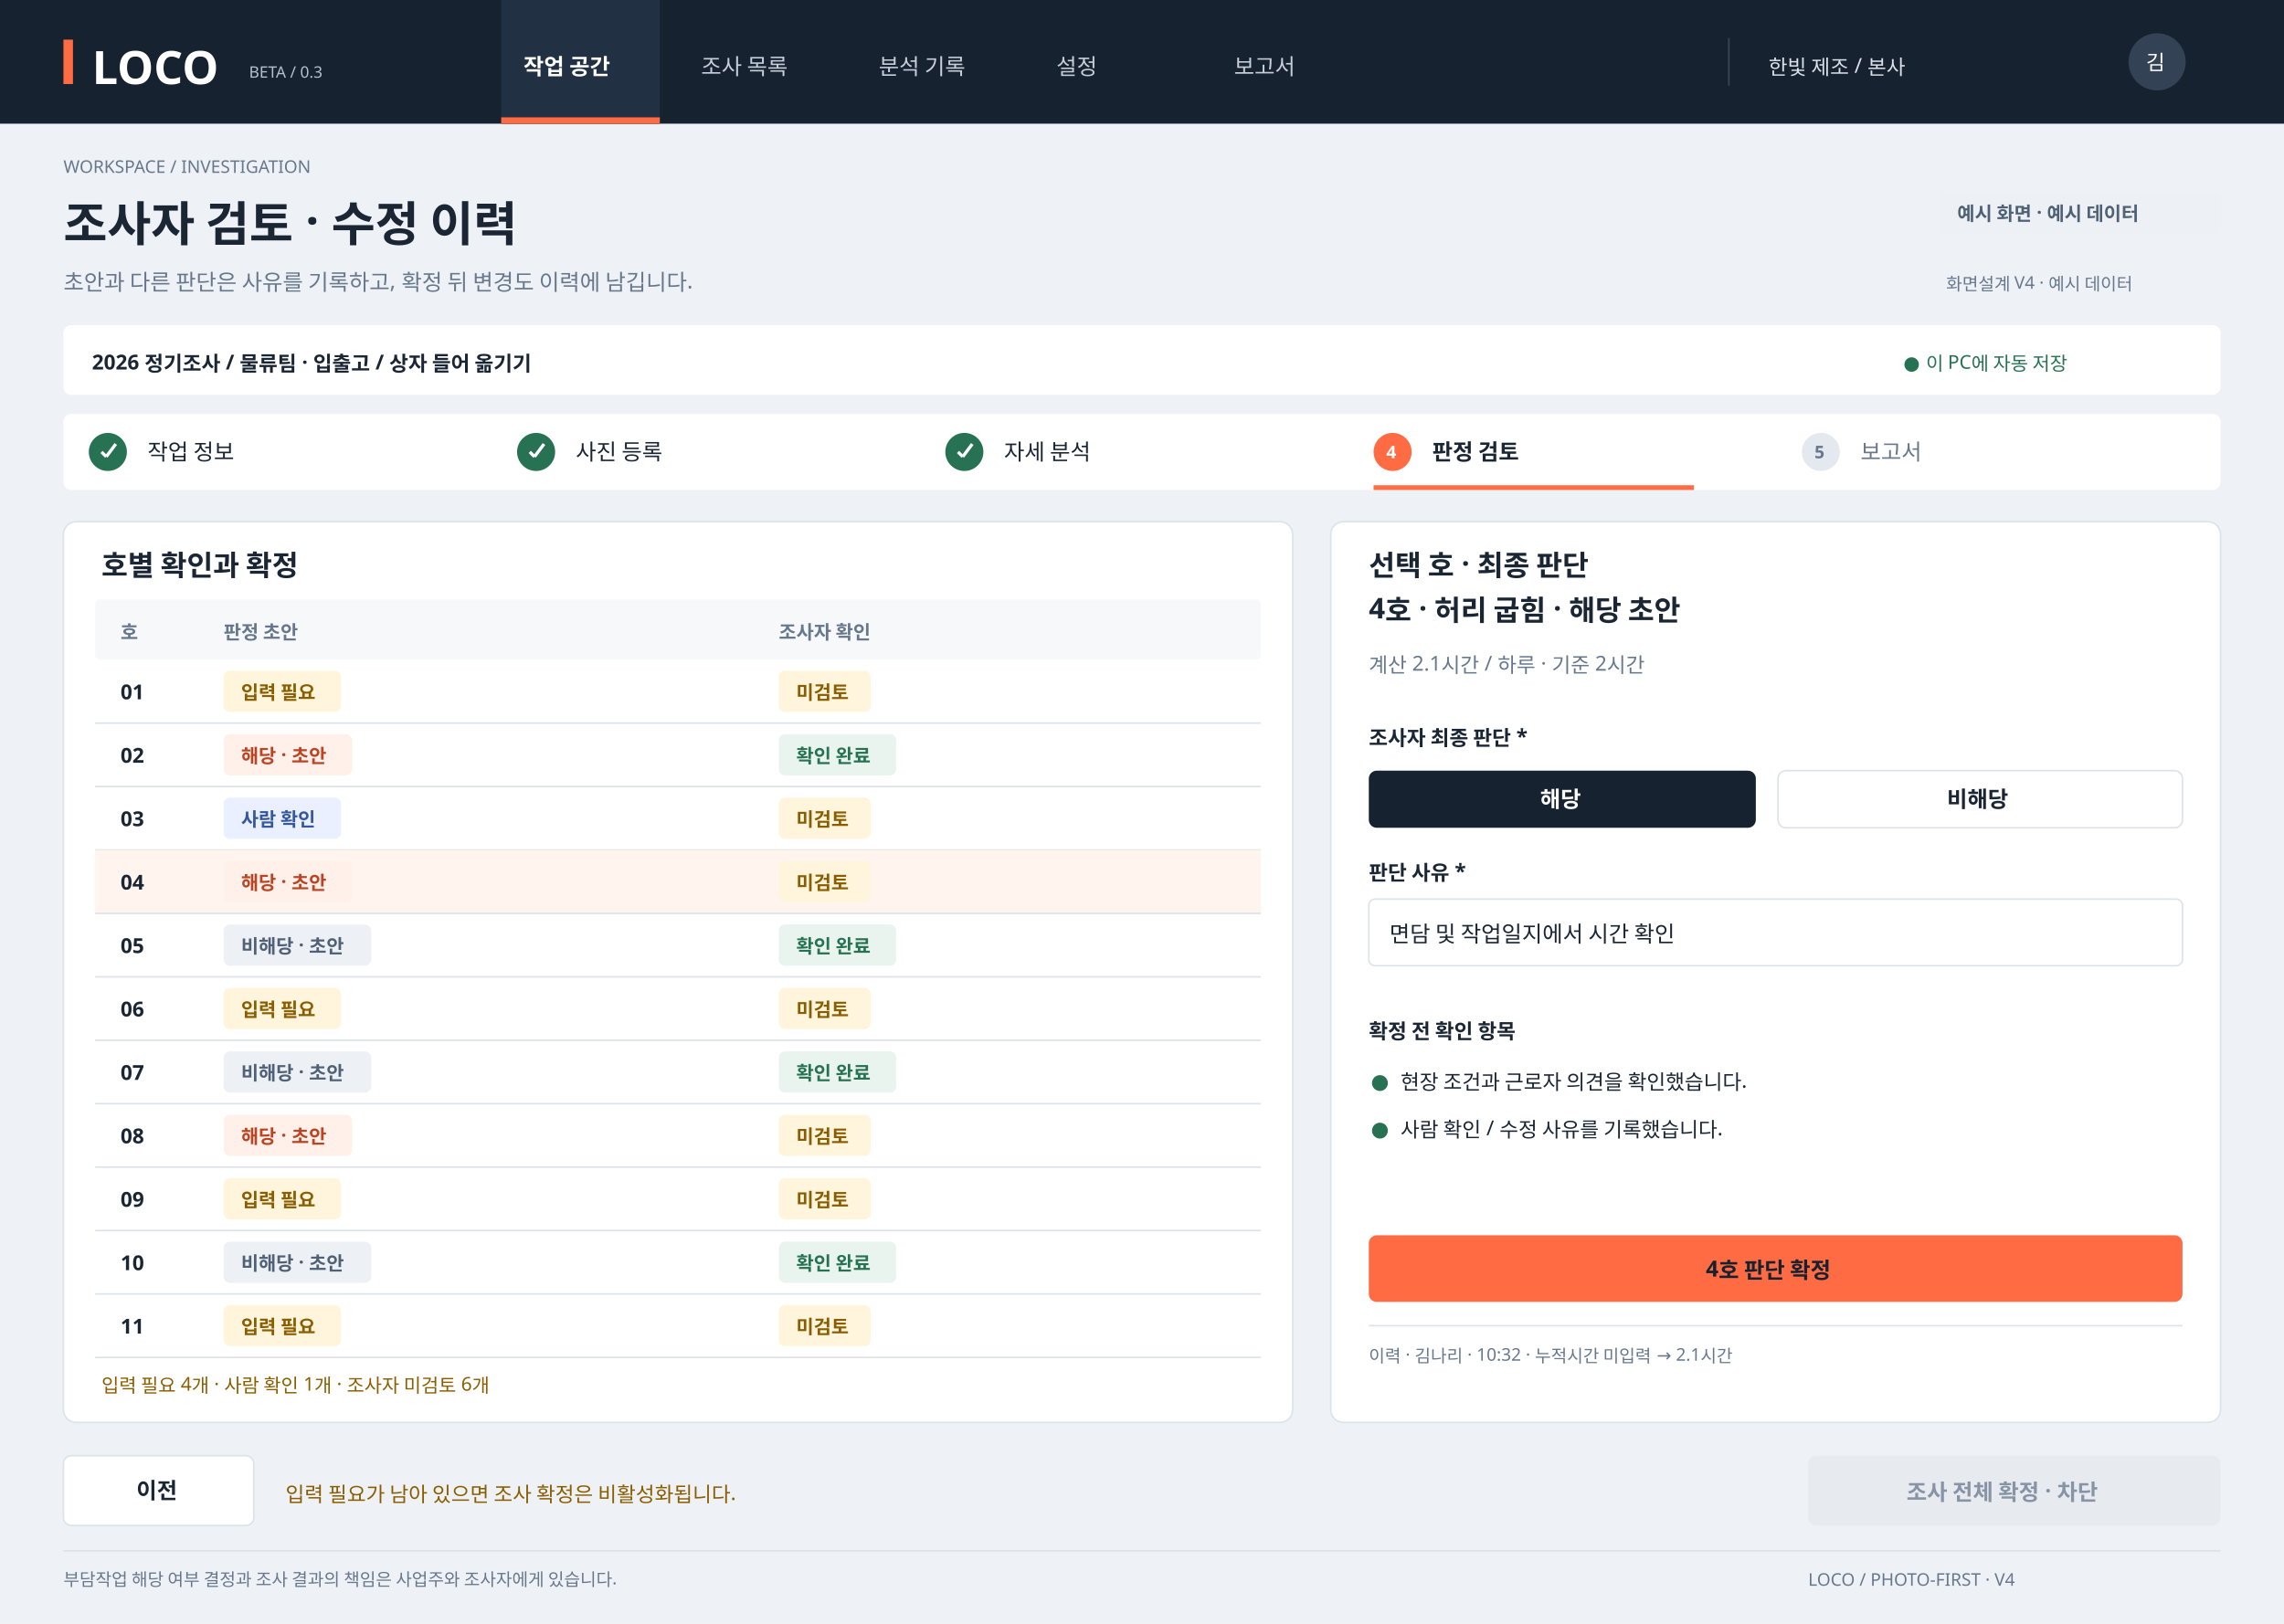
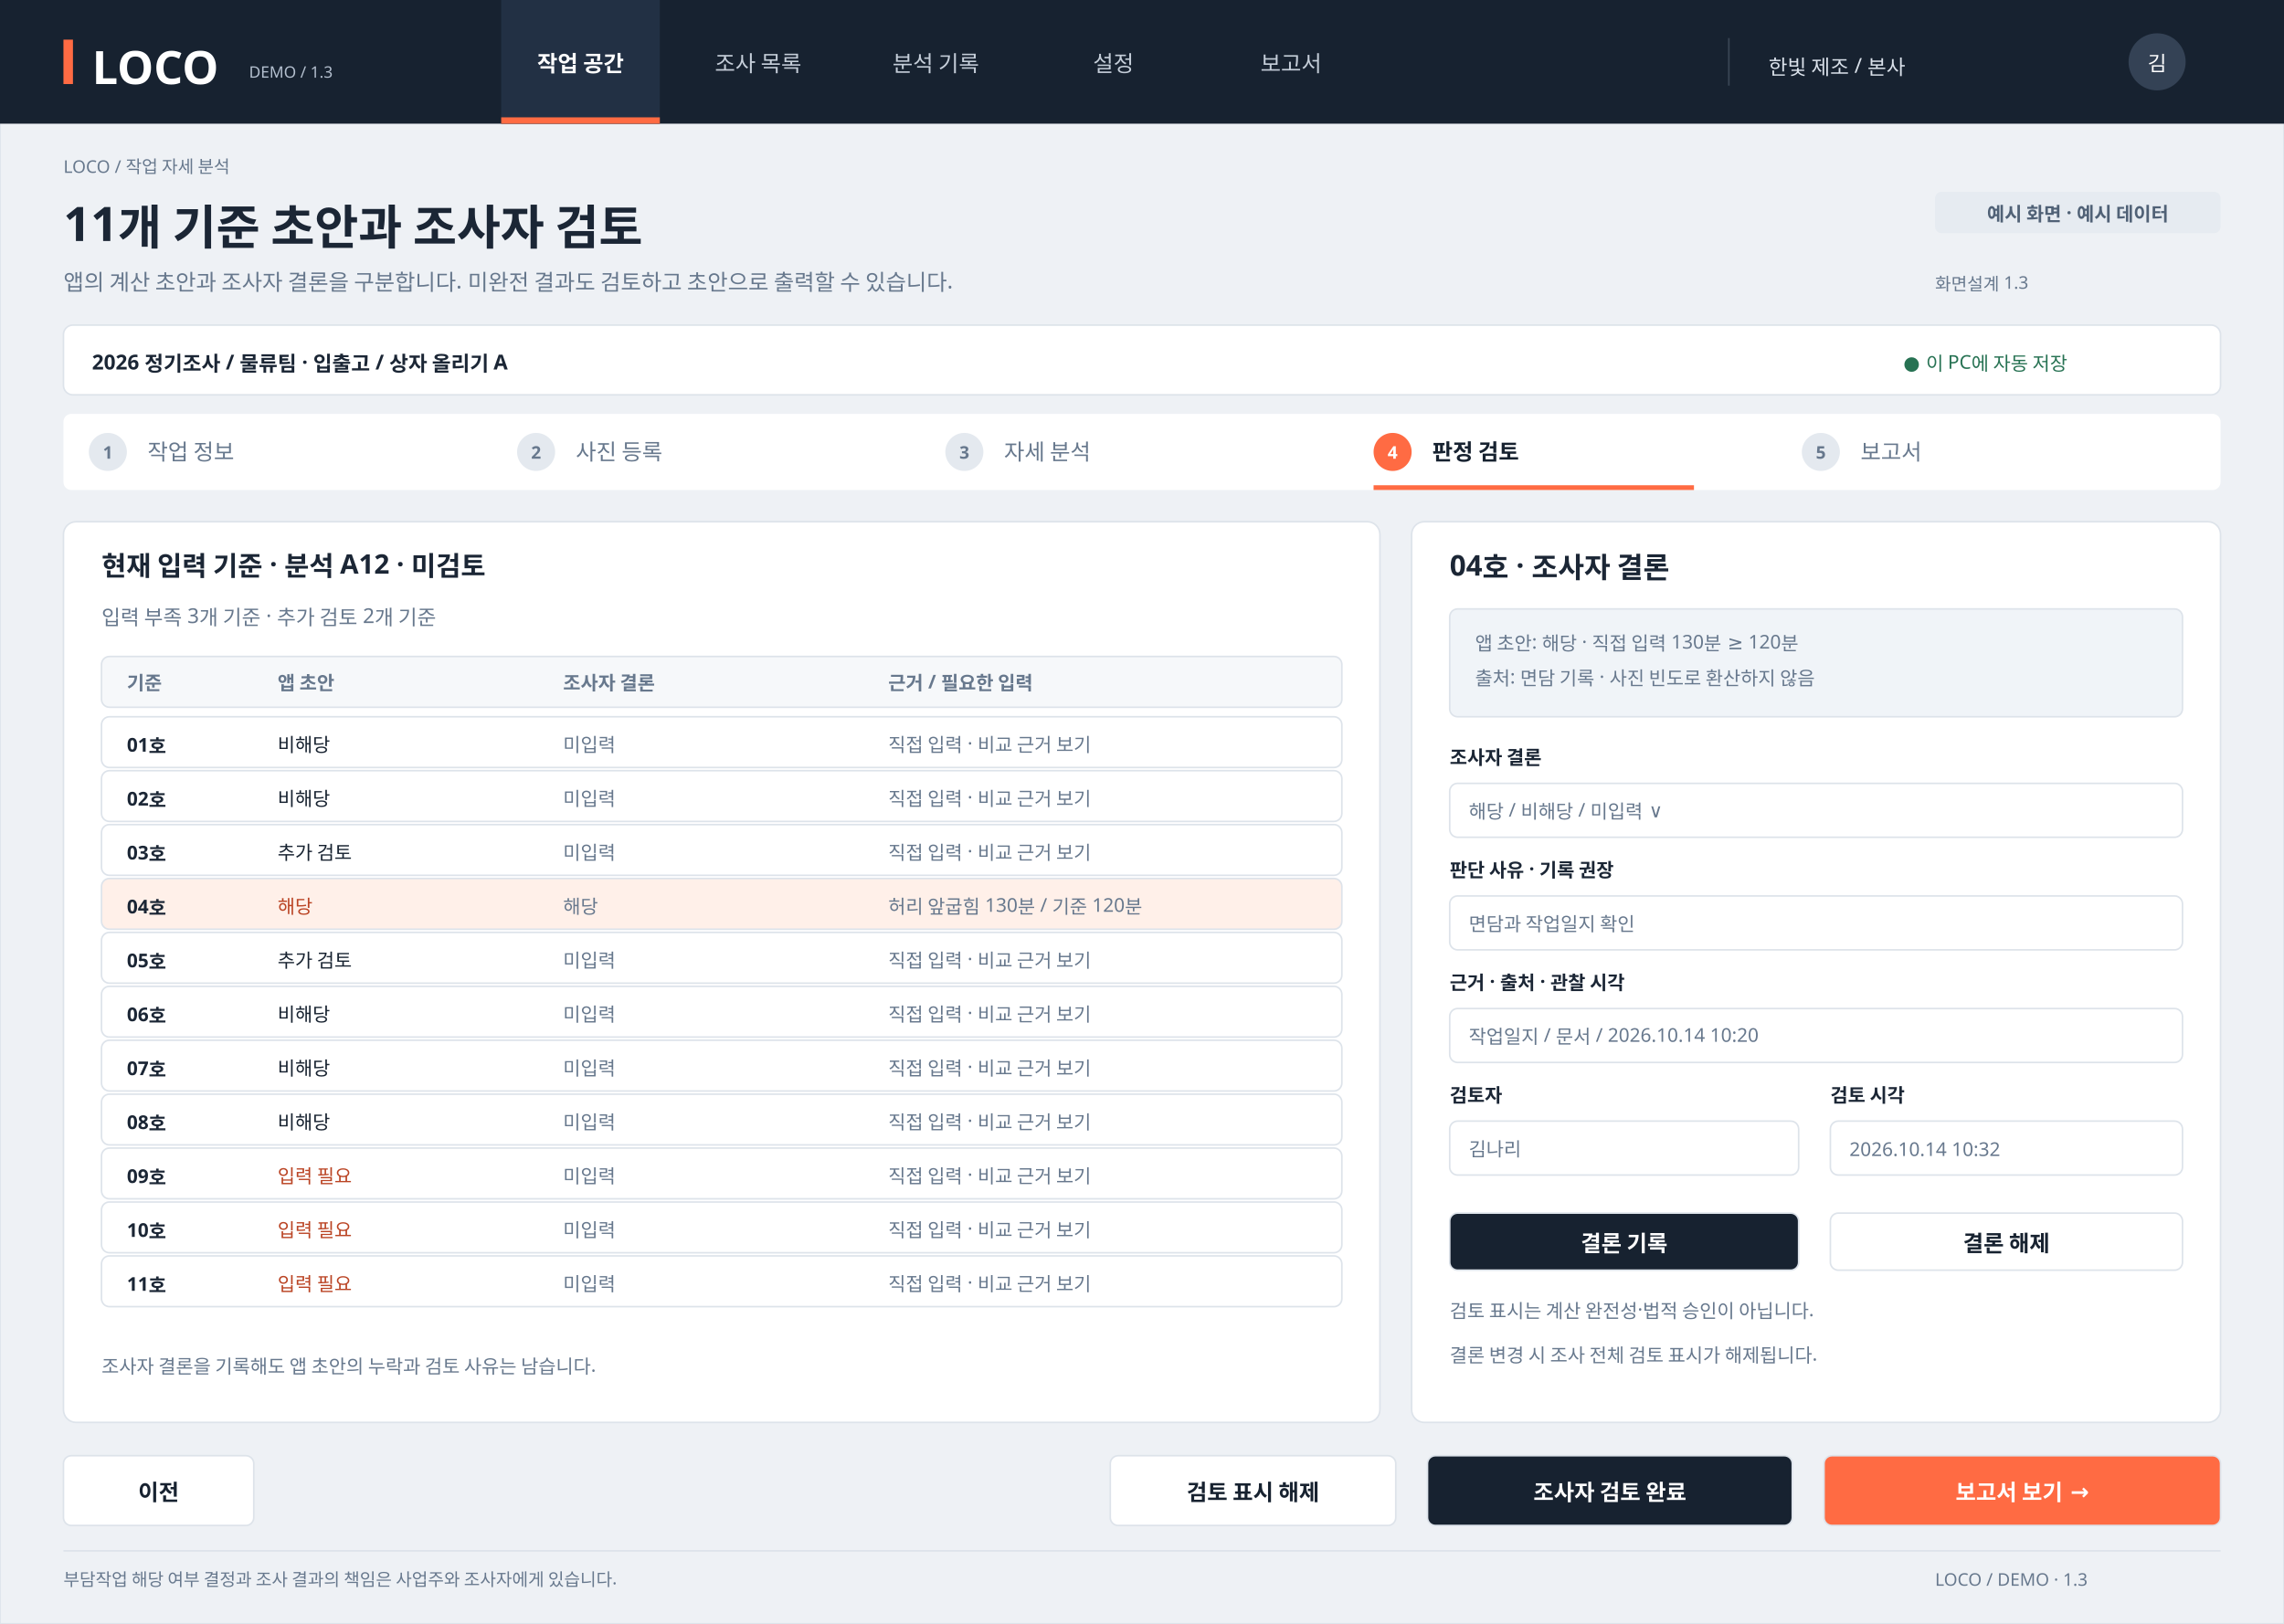
<svg xmlns="http://www.w3.org/2000/svg" width="1440" height="1024" viewBox="0 0 1440 1024">
-   <rect x="0" y="0" width="1440" height="1024" rx="0" fill="#EEF1F5" />
+   <rect x="0" y="0" width="1440" height="1024" rx="0" fill="#EEF1F5" stroke="#DDE3EA" />
  <rect x="0" y="0" width="1440" height="78" rx="0" fill="#172230" />
  <rect x="40" y="25" width="6" height="28" rx="0" fill="#FF6B43" />
  <text x="58" y="53" font-family="Malgun Gothic, Noto Sans KR, sans-serif" font-size="29" font-weight="700" fill="#FFFFFF">LOCO</text>
-   <text x="157" y="49" font-family="Malgun Gothic, Noto Sans KR, sans-serif" font-size="10" font-weight="400" fill="#B4C0CF">BETA / 0.3</text>
+   <text x="157" y="49" font-family="Malgun Gothic, Noto Sans KR, sans-serif" font-size="10" font-weight="400" fill="#B4C0CF">DEMO / 1.3</text>
  <rect x="316" y="0" width="100" height="78" rx="0" fill="#223044" />
  <rect x="316" y="74" width="100" height="4" rx="0" fill="#FF6B43" />
-   <text x="330" y="47" font-family="Malgun Gothic, Noto Sans KR, sans-serif" font-size="14" font-weight="700" fill="#FFFFFF">작업 공간</text>
-   <text x="442" y="47" font-family="Malgun Gothic, Noto Sans KR, sans-serif" font-size="14" font-weight="400" fill="#C5CED9">조사 목록</text>
-   <text x="554" y="47" font-family="Malgun Gothic, Noto Sans KR, sans-serif" font-size="14" font-weight="400" fill="#C5CED9">분석 기록</text>
-   <text x="666" y="47" font-family="Malgun Gothic, Noto Sans KR, sans-serif" font-size="14" font-weight="400" fill="#C5CED9">설정</text>
-   <text x="778" y="47" font-family="Malgun Gothic, Noto Sans KR, sans-serif" font-size="14" font-weight="400" fill="#C5CED9">보고서</text>
-   <line x1="1090" y1="24" x2="1090" y2="54" stroke="#3A4655" stroke-width="1" />
+   <text x="366" y="39" font-family="Malgun Gothic, Noto Sans KR, sans-serif" font-size="14" font-weight="700" fill="#FFFFFF" text-anchor="middle" dominant-baseline="central">작업 공간</text>
+   <text x="478" y="39" font-family="Malgun Gothic, Noto Sans KR, sans-serif" font-size="14" font-weight="400" fill="#C5CED9" text-anchor="middle" dominant-baseline="central">조사 목록</text>
+   <text x="590" y="39" font-family="Malgun Gothic, Noto Sans KR, sans-serif" font-size="14" font-weight="400" fill="#C5CED9" text-anchor="middle" dominant-baseline="central">분석 기록</text>
+   <text x="702" y="39" font-family="Malgun Gothic, Noto Sans KR, sans-serif" font-size="14" font-weight="400" fill="#C5CED9" text-anchor="middle" dominant-baseline="central">설정</text>
+   <text x="814" y="39" font-family="Malgun Gothic, Noto Sans KR, sans-serif" font-size="14" font-weight="400" fill="#C5CED9" text-anchor="middle" dominant-baseline="central">보고서</text>
+   <line x1="1090" y1="24" x2="1090" y2="54" stroke="#3A4655" />
  <text x="1115" y="47" font-family="Malgun Gothic, Noto Sans KR, sans-serif" font-size="13" font-weight="400" fill="#DAE1EA">한빛 제조 / 본사</text>
  <circle cx="1360" cy="39" r="18" fill="#344255" />
-   <text x="1353" y="44" font-family="Malgun Gothic, Noto Sans KR, sans-serif" font-size="13" font-weight="400" fill="#FFFFFF">김</text>
-   <text x="40" y="109" font-family="Malgun Gothic, Noto Sans KR, sans-serif" font-size="11" font-weight="400" fill="#67788D">WORKSPACE / INVESTIGATION</text>
-   <text x="40" y="152" font-family="Malgun Gothic, Noto Sans KR, sans-serif" font-size="30" font-weight="700" fill="#1B2635">조사자 검토 · 수정 이력</text>
-   <text x="40" y="183" font-family="Malgun Gothic, Noto Sans KR, sans-serif" font-size="14" font-weight="400" fill="#67788D">초안과 다른 판단은 사유를 기록하고, 확정 뒤 변경도 이력에 남깁니다.</text>
-   <rect x="1223" y="121" width="177" height="26" rx="4" fill="#EDF1F5" />
-   <text x="1234" y="139" font-family="Malgun Gothic, Noto Sans KR, sans-serif" font-size="12" font-weight="700" fill="#506176">예시 화면 · 예시 데이터</text>
-   <rect x="40" y="205" width="1360" height="44" rx="5" fill="#FFFFFF" />
-   <text x="58" y="233" font-family="Malgun Gothic, Noto Sans KR, sans-serif" font-size="13" font-weight="700" fill="#1B2635">2026 정기조사  /  물류팀 · 입출고  /  상자 들어 옮기기</text>
+   <text x="1360" y="39" font-family="Malgun Gothic, Noto Sans KR, sans-serif" font-size="13" font-weight="400" fill="#FFFFFF" text-anchor="middle" dominant-baseline="central">김</text>
+   <text x="40" y="152" font-family="Malgun Gothic, Noto Sans KR, sans-serif" font-size="30" font-weight="700" fill="#1B2635">11개 기준 초안과 조사자 검토</text>
+   <text x="40" y="183" font-family="Malgun Gothic, Noto Sans KR, sans-serif" font-size="14" font-weight="400" fill="#67788D">앱의 계산 초안과 조사자 결론을 구분합니다. 미완전 결과도 검토하고 초안으로 출력할 수 있습니다.</text>
+   <rect x="40" y="205" width="1360" height="44" rx="6" fill="#FFFFFF" stroke="#DDE3EA" />
+   <text x="58" y="233" font-family="Malgun Gothic, Noto Sans KR, sans-serif" font-size="13" font-weight="700" fill="#1B2635">2026 정기조사 / 물류팀 · 입출고 / 상자 올리기 A</text>
  <text x="1200" y="233" font-family="Malgun Gothic, Noto Sans KR, sans-serif" font-size="12" font-weight="400" fill="#277253">● 이 PC에 자동 저장</text>
+   <rect x="40" y="329" width="830" height="568" rx="8" fill="#FFFFFF" stroke="#DDE3EA" stroke-width="1" />
+   <rect x="890" y="329" width="510" height="568" rx="8" fill="#FFFFFF" stroke="#DDE3EA" stroke-width="1" />
+   <text x="64" y="363" font-family="Malgun Gothic, Noto Sans KR, sans-serif" font-size="17" font-weight="700" fill="#1B2635">현재 입력 기준 · 분석 A12 · 미검토</text>
+   <text x="64" y="394" font-family="Malgun Gothic, Noto Sans KR, sans-serif" font-size="13" font-weight="400" fill="#67788D">입력 부족 3개 기준 · 추가 검토 2개 기준</text>
+   <rect x="64" y="414" width="782" height="32" rx="5" fill="#F6F8FA" stroke="#DDE3EA" stroke-width="1" />
+   <text x="80" y="435" font-family="Malgun Gothic, Noto Sans KR, sans-serif" font-size="12" font-weight="700" fill="#67788D">기준</text>
+   <text x="175" y="435" font-family="Malgun Gothic, Noto Sans KR, sans-serif" font-size="12" font-weight="700" fill="#67788D">앱 초안</text>
+   <text x="355" y="435" font-family="Malgun Gothic, Noto Sans KR, sans-serif" font-size="12" font-weight="700" fill="#67788D">조사자 결론</text>
+   <text x="560" y="435" font-family="Malgun Gothic, Noto Sans KR, sans-serif" font-size="12" font-weight="700" fill="#67788D">근거 / 필요한 입력</text>
+   <rect x="64" y="452" width="782" height="32" rx="5" fill="#FFFFFF" stroke="#DDE3EA" stroke-width="1" />
+   <text x="80" y="474" font-family="Malgun Gothic, Noto Sans KR, sans-serif" font-size="12" font-weight="700" fill="#1B2635">01호</text>
+   <text x="175" y="474" font-family="Malgun Gothic, Noto Sans KR, sans-serif" font-size="12" font-weight="400" fill="#172230">비해당</text>
+   <text x="355" y="474" font-family="Malgun Gothic, Noto Sans KR, sans-serif" font-size="12" font-weight="400" fill="#67788D">미입력</text>
+   <text x="560" y="474" font-family="Malgun Gothic, Noto Sans KR, sans-serif" font-size="12" font-weight="400" fill="#67788D">직접 입력 · 비교 근거 보기</text>
+   <rect x="64" y="486" width="782" height="32" rx="5" fill="#FFFFFF" stroke="#DDE3EA" stroke-width="1" />
+   <text x="80" y="508" font-family="Malgun Gothic, Noto Sans KR, sans-serif" font-size="12" font-weight="700" fill="#1B2635">02호</text>
+   <text x="175" y="508" font-family="Malgun Gothic, Noto Sans KR, sans-serif" font-size="12" font-weight="400" fill="#172230">비해당</text>
+   <text x="355" y="508" font-family="Malgun Gothic, Noto Sans KR, sans-serif" font-size="12" font-weight="400" fill="#67788D">미입력</text>
+   <text x="560" y="508" font-family="Malgun Gothic, Noto Sans KR, sans-serif" font-size="12" font-weight="400" fill="#67788D">직접 입력 · 비교 근거 보기</text>
+   <rect x="64" y="520" width="782" height="32" rx="5" fill="#FFFFFF" stroke="#DDE3EA" stroke-width="1" />
+   <text x="80" y="542" font-family="Malgun Gothic, Noto Sans KR, sans-serif" font-size="12" font-weight="700" fill="#1B2635">03호</text>
+   <text x="175" y="542" font-family="Malgun Gothic, Noto Sans KR, sans-serif" font-size="12" font-weight="400" fill="#172230">추가 검토</text>
+   <text x="355" y="542" font-family="Malgun Gothic, Noto Sans KR, sans-serif" font-size="12" font-weight="400" fill="#67788D">미입력</text>
+   <text x="560" y="542" font-family="Malgun Gothic, Noto Sans KR, sans-serif" font-size="12" font-weight="400" fill="#67788D">직접 입력 · 비교 근거 보기</text>
+   <rect x="64" y="554" width="782" height="32" rx="5" fill="#FFF0E9" stroke="#DDE3EA" stroke-width="1" />
+   <text x="80" y="576" font-family="Malgun Gothic, Noto Sans KR, sans-serif" font-size="12" font-weight="700" fill="#1B2635">04호</text>
+   <text x="175" y="576" font-family="Malgun Gothic, Noto Sans KR, sans-serif" font-size="12" font-weight="400" fill="#BA4424">해당</text>
+   <text x="355" y="576" font-family="Malgun Gothic, Noto Sans KR, sans-serif" font-size="12" font-weight="400" fill="#67788D">해당</text>
+   <text x="560" y="576" font-family="Malgun Gothic, Noto Sans KR, sans-serif" font-size="12" font-weight="400" fill="#67788D">허리 앞굽힘 130분 / 기준 120분</text>
+   <rect x="64" y="588" width="782" height="32" rx="5" fill="#FFFFFF" stroke="#DDE3EA" stroke-width="1" />
+   <text x="80" y="610" font-family="Malgun Gothic, Noto Sans KR, sans-serif" font-size="12" font-weight="700" fill="#1B2635">05호</text>
+   <text x="175" y="610" font-family="Malgun Gothic, Noto Sans KR, sans-serif" font-size="12" font-weight="400" fill="#172230">추가 검토</text>
+   <text x="355" y="610" font-family="Malgun Gothic, Noto Sans KR, sans-serif" font-size="12" font-weight="400" fill="#67788D">미입력</text>
+   <text x="560" y="610" font-family="Malgun Gothic, Noto Sans KR, sans-serif" font-size="12" font-weight="400" fill="#67788D">직접 입력 · 비교 근거 보기</text>
+   <rect x="64" y="622" width="782" height="32" rx="5" fill="#FFFFFF" stroke="#DDE3EA" stroke-width="1" />
+   <text x="80" y="644" font-family="Malgun Gothic, Noto Sans KR, sans-serif" font-size="12" font-weight="700" fill="#1B2635">06호</text>
+   <text x="175" y="644" font-family="Malgun Gothic, Noto Sans KR, sans-serif" font-size="12" font-weight="400" fill="#172230">비해당</text>
+   <text x="355" y="644" font-family="Malgun Gothic, Noto Sans KR, sans-serif" font-size="12" font-weight="400" fill="#67788D">미입력</text>
+   <text x="560" y="644" font-family="Malgun Gothic, Noto Sans KR, sans-serif" font-size="12" font-weight="400" fill="#67788D">직접 입력 · 비교 근거 보기</text>
+   <rect x="64" y="656" width="782" height="32" rx="5" fill="#FFFFFF" stroke="#DDE3EA" stroke-width="1" />
+   <text x="80" y="678" font-family="Malgun Gothic, Noto Sans KR, sans-serif" font-size="12" font-weight="700" fill="#1B2635">07호</text>
+   <text x="175" y="678" font-family="Malgun Gothic, Noto Sans KR, sans-serif" font-size="12" font-weight="400" fill="#172230">비해당</text>
+   <text x="355" y="678" font-family="Malgun Gothic, Noto Sans KR, sans-serif" font-size="12" font-weight="400" fill="#67788D">미입력</text>
+   <text x="560" y="678" font-family="Malgun Gothic, Noto Sans KR, sans-serif" font-size="12" font-weight="400" fill="#67788D">직접 입력 · 비교 근거 보기</text>
+   <rect x="64" y="690" width="782" height="32" rx="5" fill="#FFFFFF" stroke="#DDE3EA" stroke-width="1" />
+   <text x="80" y="712" font-family="Malgun Gothic, Noto Sans KR, sans-serif" font-size="12" font-weight="700" fill="#1B2635">08호</text>
+   <text x="175" y="712" font-family="Malgun Gothic, Noto Sans KR, sans-serif" font-size="12" font-weight="400" fill="#172230">비해당</text>
+   <text x="355" y="712" font-family="Malgun Gothic, Noto Sans KR, sans-serif" font-size="12" font-weight="400" fill="#67788D">미입력</text>
+   <text x="560" y="712" font-family="Malgun Gothic, Noto Sans KR, sans-serif" font-size="12" font-weight="400" fill="#67788D">직접 입력 · 비교 근거 보기</text>
+   <rect x="64" y="724" width="782" height="32" rx="5" fill="#FFFFFF" stroke="#DDE3EA" stroke-width="1" />
+   <text x="80" y="746" font-family="Malgun Gothic, Noto Sans KR, sans-serif" font-size="12" font-weight="700" fill="#1B2635">09호</text>
+   <text x="175" y="746" font-family="Malgun Gothic, Noto Sans KR, sans-serif" font-size="12" font-weight="400" fill="#BA4424">입력 필요</text>
+   <text x="355" y="746" font-family="Malgun Gothic, Noto Sans KR, sans-serif" font-size="12" font-weight="400" fill="#67788D">미입력</text>
+   <text x="560" y="746" font-family="Malgun Gothic, Noto Sans KR, sans-serif" font-size="12" font-weight="400" fill="#67788D">직접 입력 · 비교 근거 보기</text>
+   <rect x="64" y="758" width="782" height="32" rx="5" fill="#FFFFFF" stroke="#DDE3EA" stroke-width="1" />
+   <text x="80" y="780" font-family="Malgun Gothic, Noto Sans KR, sans-serif" font-size="12" font-weight="700" fill="#1B2635">10호</text>
+   <text x="175" y="780" font-family="Malgun Gothic, Noto Sans KR, sans-serif" font-size="12" font-weight="400" fill="#BA4424">입력 필요</text>
+   <text x="355" y="780" font-family="Malgun Gothic, Noto Sans KR, sans-serif" font-size="12" font-weight="400" fill="#67788D">미입력</text>
+   <text x="560" y="780" font-family="Malgun Gothic, Noto Sans KR, sans-serif" font-size="12" font-weight="400" fill="#67788D">직접 입력 · 비교 근거 보기</text>
+   <rect x="64" y="792" width="782" height="32" rx="5" fill="#FFFFFF" stroke="#DDE3EA" stroke-width="1" />
+   <text x="80" y="814" font-family="Malgun Gothic, Noto Sans KR, sans-serif" font-size="12" font-weight="700" fill="#1B2635">11호</text>
+   <text x="175" y="814" font-family="Malgun Gothic, Noto Sans KR, sans-serif" font-size="12" font-weight="400" fill="#BA4424">입력 필요</text>
+   <text x="355" y="814" font-family="Malgun Gothic, Noto Sans KR, sans-serif" font-size="12" font-weight="400" fill="#67788D">미입력</text>
+   <text x="560" y="814" font-family="Malgun Gothic, Noto Sans KR, sans-serif" font-size="12" font-weight="400" fill="#67788D">직접 입력 · 비교 근거 보기</text>
+   <text x="64" y="866" font-family="Malgun Gothic, Noto Sans KR, sans-serif" font-size="12" font-weight="400" fill="#67788D">조사자 결론을 기록해도 앱 초안의 누락과 검토 사유는 남습니다.</text>
+   <text x="914" y="363" font-family="Malgun Gothic, Noto Sans KR, sans-serif" font-size="18" font-weight="700" fill="#1B2635">04호 · 조사자 결론</text>
+   <rect x="914" y="384" width="462" height="68" rx="5" fill="#F0F4F8" stroke="#DDE3EA" stroke-width="1" />
+   <text x="930" y="410" font-family="Malgun Gothic, Noto Sans KR, sans-serif" font-size="12" font-weight="400" fill="#67788D">앱 초안: 해당 · 직접 입력 130분 ≥ 120분</text>
+   <text x="930" y="432" font-family="Malgun Gothic, Noto Sans KR, sans-serif" font-size="12" font-weight="400" fill="#67788D">출처: 면담 기록 · 사진 빈도로 환산하지 않음</text>
+   <text x="914" y="482" font-family="Malgun Gothic, Noto Sans KR, sans-serif" font-size="12" font-weight="700" fill="#1B2635">조사자 결론</text>
+   <rect x="914" y="494" width="462" height="34" rx="5" fill="#FFFFFF" stroke="#DDE3EA" stroke-width="1" />
+   <text x="926" y="516" font-family="Malgun Gothic, Noto Sans KR, sans-serif" font-size="12" font-weight="400" fill="#67788D">해당 / 비해당 / 미입력 ∨</text>
+   <text x="914" y="553" font-family="Malgun Gothic, Noto Sans KR, sans-serif" font-size="12" font-weight="700" fill="#1B2635">판단 사유 · 기록 권장</text>
+   <rect x="914" y="565" width="462" height="34" rx="5" fill="#FFFFFF" stroke="#DDE3EA" stroke-width="1" />
+   <text x="926" y="587" font-family="Malgun Gothic, Noto Sans KR, sans-serif" font-size="12" font-weight="400" fill="#67788D">면담과 작업일지 확인</text>
+   <text x="914" y="624" font-family="Malgun Gothic, Noto Sans KR, sans-serif" font-size="12" font-weight="700" fill="#1B2635">근거 · 출처 · 관찰 시각</text>
+   <rect x="914" y="636" width="462" height="34" rx="5" fill="#FFFFFF" stroke="#DDE3EA" stroke-width="1" />
+   <text x="926" y="658" font-family="Malgun Gothic, Noto Sans KR, sans-serif" font-size="12" font-weight="400" fill="#67788D">작업일지 / 문서 / 2026.10.14 10:20</text>
+   <text x="914" y="695" font-family="Malgun Gothic, Noto Sans KR, sans-serif" font-size="12" font-weight="700" fill="#1B2635">검토자</text>
+   <rect x="914" y="707" width="220" height="34" rx="5" fill="#FFFFFF" stroke="#DDE3EA" stroke-width="1" />
+   <text x="926" y="729" font-family="Malgun Gothic, Noto Sans KR, sans-serif" font-size="12" font-weight="400" fill="#67788D">김나리</text>
+   <text x="1154" y="695" font-family="Malgun Gothic, Noto Sans KR, sans-serif" font-size="12" font-weight="700" fill="#1B2635">검토 시각</text>
+   <rect x="1154" y="707" width="222" height="34" rx="5" fill="#FFFFFF" stroke="#DDE3EA" stroke-width="1" />
+   <text x="1166" y="729" font-family="Malgun Gothic, Noto Sans KR, sans-serif" font-size="12" font-weight="400" fill="#67788D">2026.10.14 10:32</text>
+   <rect x="914" y="765" width="220" height="36" rx="5" fill="#172230" stroke="#DDE3EA" stroke-width="1" />
+   <text x="1024.0" y="783.0" font-family="Malgun Gothic, Noto Sans KR, sans-serif" font-size="14" font-weight="700" fill="#FFFFFF" text-anchor="middle" dominant-baseline="central">결론 기록</text>
+   <rect x="1154" y="765" width="222" height="36" rx="5" fill="#FFFFFF" stroke="#DDE3EA" stroke-width="1" />
+   <text x="1265.0" y="783.0" font-family="Malgun Gothic, Noto Sans KR, sans-serif" font-size="14" font-weight="700" fill="#172230" text-anchor="middle" dominant-baseline="central">결론 해제</text>
+   <text x="914" y="831" font-family="Malgun Gothic, Noto Sans KR, sans-serif" font-size="12" font-weight="400" fill="#67788D">검토 표시는 계산 완전성·법적 승인이 아닙니다.</text>
+   <text x="914" y="859" font-family="Malgun Gothic, Noto Sans KR, sans-serif" font-size="12" font-weight="400" fill="#67788D">결론 변경 시 조사 전체 검토 표시가 해제됩니다.</text>
+   <rect x="40" y="918" width="120" height="44" rx="5" fill="#FFFFFF" stroke="#DDE3EA" stroke-width="1" />
+   <text x="100.0" y="940.0" font-family="Malgun Gothic, Noto Sans KR, sans-serif" font-size="14" font-weight="700" fill="#172230" text-anchor="middle" dominant-baseline="central">이전</text>
+   <rect x="700" y="918" width="180" height="44" rx="5" fill="#FFFFFF" stroke="#DDE3EA" stroke-width="1" />
+   <text x="790.0" y="940.0" font-family="Malgun Gothic, Noto Sans KR, sans-serif" font-size="14" font-weight="700" fill="#172230" text-anchor="middle" dominant-baseline="central">검토 표시 해제</text>
+   <rect x="900" y="918" width="230" height="44" rx="5" fill="#172230" stroke="#DDE3EA" stroke-width="1" />
+   <text x="1015.0" y="940.0" font-family="Malgun Gothic, Noto Sans KR, sans-serif" font-size="14" font-weight="700" fill="#FFFFFF" text-anchor="middle" dominant-baseline="central">조사자 검토 완료</text>
+   <rect x="1150" y="918" width="250" height="44" rx="5" fill="#FF6B43" stroke="#DDE3EA" stroke-width="1" />
+   <text x="1275.0" y="940.0" font-family="Malgun Gothic, Noto Sans KR, sans-serif" font-size="14" font-weight="700" fill="#FFFFFF" text-anchor="middle" dominant-baseline="central">보고서 보기 →</text>
+   <text x="1310.0" y="134.0" font-family="Malgun Gothic, Noto Sans KR, sans-serif" font-size="12" font-weight="700" fill="#506176" text-anchor="middle" dominant-baseline="central">예시 화면 · 예시 데이터</text>
+   <text x="40" y="109" font-family="Malgun Gothic, Noto Sans KR, sans-serif" font-size="11" font-weight="400" fill="#67788D">LOCO / 작업 자세 분석</text>
+   <rect x="1220" y="121" width="180" height="26" rx="4" fill="#E6EBF1" />
+   <text x="1310.0" y="134.0" font-family="Malgun Gothic, Noto Sans KR, sans-serif" font-size="12" font-weight="700" fill="#506176" text-anchor="middle" dominant-baseline="central">예시 화면 · 예시 데이터</text>
+   <text x="1220" y="183" font-family="Malgun Gothic, Noto Sans KR, sans-serif" font-size="11" font-weight="400" fill="#67788D">화면설계 1.3</text>
+   <line x1="40" y1="978" x2="1400" y2="978" stroke="#DDE3EA" />
+   <text x="40" y="1000" font-family="Malgun Gothic, Noto Sans KR, sans-serif" font-size="11" font-weight="400" fill="#67788D">부담작업 해당 여부 결정과 조사 결과의 책임은 사업주와 조사자에게 있습니다.</text>
+   <text x="1220" y="1000" font-family="Malgun Gothic, Noto Sans KR, sans-serif" font-size="11" font-weight="400" fill="#67788D">LOCO / DEMO · 1.3</text>
  <rect x="40" y="261" width="1360" height="48" rx="5" fill="#FFFFFF" />
-   <circle cx="68" cy="285" r="12" fill="#277253" />
-   <line x1="64" y1="285" x2="67" y2="288" stroke="#FFFFFF" stroke-width="2" />
-   <line x1="67" y1="288" x2="73" y2="280" stroke="#FFFFFF" stroke-width="2" />
-   <text x="93" y="290" font-family="Malgun Gothic, Noto Sans KR, sans-serif" font-size="14" font-weight="400" fill="#1B2635">작업 정보</text>
-   <circle cx="338" cy="285" r="12" fill="#277253" />
-   <line x1="334" y1="285" x2="337" y2="288" stroke="#FFFFFF" stroke-width="2" />
-   <line x1="337" y1="288" x2="343" y2="280" stroke="#FFFFFF" stroke-width="2" />
-   <text x="363" y="290" font-family="Malgun Gothic, Noto Sans KR, sans-serif" font-size="14" font-weight="400" fill="#1B2635">사진 등록</text>
-   <circle cx="608" cy="285" r="12" fill="#277253" />
-   <line x1="604" y1="285" x2="607" y2="288" stroke="#FFFFFF" stroke-width="2" />
-   <line x1="607" y1="288" x2="613" y2="280" stroke="#FFFFFF" stroke-width="2" />
-   <text x="633" y="290" font-family="Malgun Gothic, Noto Sans KR, sans-serif" font-size="14" font-weight="400" fill="#1B2635">자세 분석</text>
+   <circle cx="68" cy="285" r="12" fill="#E4E9EF" />
+   <text x="68" y="285" font-family="Malgun Gothic, Noto Sans KR, sans-serif" font-size="11" font-weight="700" fill="#67788D" text-anchor="middle" dominant-baseline="central">1</text>
+   <text x="93" y="290" font-family="Malgun Gothic, Noto Sans KR, sans-serif" font-size="14" font-weight="400" fill="#67788D">작업 정보</text>
+   <circle cx="338" cy="285" r="12" fill="#E4E9EF" />
+   <text x="338" y="285" font-family="Malgun Gothic, Noto Sans KR, sans-serif" font-size="11" font-weight="700" fill="#67788D" text-anchor="middle" dominant-baseline="central">2</text>
+   <text x="363" y="290" font-family="Malgun Gothic, Noto Sans KR, sans-serif" font-size="14" font-weight="400" fill="#67788D">사진 등록</text>
+   <circle cx="608" cy="285" r="12" fill="#E4E9EF" />
+   <text x="608" y="285" font-family="Malgun Gothic, Noto Sans KR, sans-serif" font-size="11" font-weight="700" fill="#67788D" text-anchor="middle" dominant-baseline="central">3</text>
+   <text x="633" y="290" font-family="Malgun Gothic, Noto Sans KR, sans-serif" font-size="14" font-weight="400" fill="#67788D">자세 분석</text>
  <circle cx="878" cy="285" r="12" fill="#FF6B43" />
-   <text x="874" y="289" font-family="Malgun Gothic, Noto Sans KR, sans-serif" font-size="11" font-weight="700" fill="#FFFFFF">4</text>
-   <text x="903" y="290" font-family="Malgun Gothic, Noto Sans KR, sans-serif" font-size="14" font-weight="700" fill="#1B2635">판정 검토</text>
+   <text x="878" y="285" font-family="Malgun Gothic, Noto Sans KR, sans-serif" font-size="11" font-weight="700" fill="#FFFFFF" text-anchor="middle" dominant-baseline="central">4</text>
+   <text x="903" y="290" font-family="Malgun Gothic, Noto Sans KR, sans-serif" font-size="14" font-weight="700" fill="#172230">판정 검토</text>
+   <circle cx="1148" cy="285" r="12" fill="#E4E9EF" />
+   <text x="1148" y="285" font-family="Malgun Gothic, Noto Sans KR, sans-serif" font-size="11" font-weight="700" fill="#67788D" text-anchor="middle" dominant-baseline="central">5</text>
+   <text x="1173" y="290" font-family="Malgun Gothic, Noto Sans KR, sans-serif" font-size="14" font-weight="400" fill="#67788D">보고서</text>
  <rect x="866" y="306" width="202" height="3" rx="0" fill="#FF6B43" />
-   <circle cx="1148" cy="285" r="12" fill="#E4E9EF" />
-   <text x="1144" y="289" font-family="Malgun Gothic, Noto Sans KR, sans-serif" font-size="11" font-weight="700" fill="#67788D">5</text>
-   <text x="1173" y="290" font-family="Malgun Gothic, Noto Sans KR, sans-serif" font-size="14" font-weight="400" fill="#67788D">보고서</text>
-   <line x1="40" y1="978" x2="1400" y2="978" stroke="#DDE3EA" stroke-width="1" />
-   <text x="40" y="1000" font-family="Malgun Gothic, Noto Sans KR, sans-serif" font-size="11" font-weight="400" fill="#67788D">부담작업 해당 여부 결정과 조사 결과의 책임은 사업주와 조사자에게 있습니다.</text>
-   <text x="1140" y="1000" font-family="Malgun Gothic, Noto Sans KR, sans-serif" font-size="11" font-weight="400" fill="#67788D">LOCO / PHOTO-FIRST · V4</text>
-   <text x="1227" y="183" font-family="Malgun Gothic, Noto Sans KR, sans-serif" font-size="11" font-weight="400" fill="#67788D">화면설계 V4 · 예시 데이터</text>
-   <rect x="40" y="329" width="775" height="568" rx="8" fill="#FFFFFF" stroke="#DDE3EA" />
-   <text x="64" y="363" font-family="Malgun Gothic, Noto Sans KR, sans-serif" font-size="18" font-weight="700" fill="#1B2635">호별 확인과 확정</text>
-   <rect x="60" y="378" width="735" height="38" rx="3" fill="#F6F8FA" />
-   <text x="76" y="403" font-family="Malgun Gothic, Noto Sans KR, sans-serif" font-size="12" font-weight="700" fill="#67788D">호</text>
-   <text x="141" y="403" font-family="Malgun Gothic, Noto Sans KR, sans-serif" font-size="12" font-weight="700" fill="#67788D">판정 초안</text>
-   <text x="491" y="403" font-family="Malgun Gothic, Noto Sans KR, sans-serif" font-size="12" font-weight="700" fill="#67788D">조사자 확인</text>
-   <text x="76" y="441.0" font-family="Malgun Gothic, Noto Sans KR, sans-serif" font-size="13" font-weight="700" fill="#1B2635">01</text>
-   <rect x="141" y="423.0" width="74" height="26" rx="4" fill="#FFF5DC" />
-   <text x="152" y="441.0" font-family="Malgun Gothic, Noto Sans KR, sans-serif" font-size="12" font-weight="700" fill="#8A5E00">입력 필요</text>
-   <rect x="491" y="423.0" width="58" height="26" rx="4" fill="#FFF5DC" />
-   <text x="502" y="441.0" font-family="Malgun Gothic, Noto Sans KR, sans-serif" font-size="12" font-weight="700" fill="#8A5E00">미검토</text>
-   <line x1="60" y1="456" x2="795" y2="456" stroke="#DDE3EA" stroke-width="1" />
-   <text x="76" y="481.0" font-family="Malgun Gothic, Noto Sans KR, sans-serif" font-size="13" font-weight="700" fill="#1B2635">02</text>
-   <rect x="141" y="463.0" width="81" height="26" rx="4" fill="#FFF0E9" />
-   <text x="152" y="481.0" font-family="Malgun Gothic, Noto Sans KR, sans-serif" font-size="12" font-weight="700" fill="#BA4424">해당 · 초안</text>
-   <rect x="491" y="463.0" width="74" height="26" rx="4" fill="#E8F4ED" />
-   <text x="502" y="481.0" font-family="Malgun Gothic, Noto Sans KR, sans-serif" font-size="12" font-weight="700" fill="#277253">확인 완료</text>
-   <line x1="60" y1="496" x2="795" y2="496" stroke="#DDE3EA" stroke-width="1" />
-   <text x="76" y="521.0" font-family="Malgun Gothic, Noto Sans KR, sans-serif" font-size="13" font-weight="700" fill="#1B2635">03</text>
-   <rect x="141" y="503.0" width="74" height="26" rx="4" fill="#EAF0FF" />
-   <text x="152" y="521.0" font-family="Malgun Gothic, Noto Sans KR, sans-serif" font-size="12" font-weight="700" fill="#3559A0">사람 확인</text>
-   <rect x="491" y="503.0" width="58" height="26" rx="4" fill="#FFF5DC" />
-   <text x="502" y="521.0" font-family="Malgun Gothic, Noto Sans KR, sans-serif" font-size="12" font-weight="700" fill="#8A5E00">미검토</text>
-   <line x1="60" y1="536" x2="795" y2="536" stroke="#DDE3EA" stroke-width="1" />
-   <rect x="60" y="536" width="735" height="40" rx="0" fill="#FFF4EE" />
-   <text x="76" y="561.0" font-family="Malgun Gothic, Noto Sans KR, sans-serif" font-size="13" font-weight="700" fill="#1B2635">04</text>
-   <rect x="141" y="543.0" width="81" height="26" rx="4" fill="#FFF0E9" />
-   <text x="152" y="561.0" font-family="Malgun Gothic, Noto Sans KR, sans-serif" font-size="12" font-weight="700" fill="#BA4424">해당 · 초안</text>
-   <rect x="491" y="543.0" width="58" height="26" rx="4" fill="#FFF5DC" />
-   <text x="502" y="561.0" font-family="Malgun Gothic, Noto Sans KR, sans-serif" font-size="12" font-weight="700" fill="#8A5E00">미검토</text>
-   <line x1="60" y1="576" x2="795" y2="576" stroke="#DDE3EA" stroke-width="1" />
-   <text x="76" y="601.0" font-family="Malgun Gothic, Noto Sans KR, sans-serif" font-size="13" font-weight="700" fill="#1B2635">05</text>
-   <rect x="141" y="583.0" width="93" height="26" rx="4" fill="#EDF1F5" />
-   <text x="152" y="601.0" font-family="Malgun Gothic, Noto Sans KR, sans-serif" font-size="12" font-weight="700" fill="#506176">비해당 · 초안</text>
-   <rect x="491" y="583.0" width="74" height="26" rx="4" fill="#E8F4ED" />
-   <text x="502" y="601.0" font-family="Malgun Gothic, Noto Sans KR, sans-serif" font-size="12" font-weight="700" fill="#277253">확인 완료</text>
-   <line x1="60" y1="616" x2="795" y2="616" stroke="#DDE3EA" stroke-width="1" />
-   <text x="76" y="641.0" font-family="Malgun Gothic, Noto Sans KR, sans-serif" font-size="13" font-weight="700" fill="#1B2635">06</text>
-   <rect x="141" y="623.0" width="74" height="26" rx="4" fill="#FFF5DC" />
-   <text x="152" y="641.0" font-family="Malgun Gothic, Noto Sans KR, sans-serif" font-size="12" font-weight="700" fill="#8A5E00">입력 필요</text>
-   <rect x="491" y="623.0" width="58" height="26" rx="4" fill="#FFF5DC" />
-   <text x="502" y="641.0" font-family="Malgun Gothic, Noto Sans KR, sans-serif" font-size="12" font-weight="700" fill="#8A5E00">미검토</text>
-   <line x1="60" y1="656" x2="795" y2="656" stroke="#DDE3EA" stroke-width="1" />
-   <text x="76" y="681.0" font-family="Malgun Gothic, Noto Sans KR, sans-serif" font-size="13" font-weight="700" fill="#1B2635">07</text>
-   <rect x="141" y="663.0" width="93" height="26" rx="4" fill="#EDF1F5" />
-   <text x="152" y="681.0" font-family="Malgun Gothic, Noto Sans KR, sans-serif" font-size="12" font-weight="700" fill="#506176">비해당 · 초안</text>
-   <rect x="491" y="663.0" width="74" height="26" rx="4" fill="#E8F4ED" />
-   <text x="502" y="681.0" font-family="Malgun Gothic, Noto Sans KR, sans-serif" font-size="12" font-weight="700" fill="#277253">확인 완료</text>
-   <line x1="60" y1="696" x2="795" y2="696" stroke="#DDE3EA" stroke-width="1" />
-   <text x="76" y="721.0" font-family="Malgun Gothic, Noto Sans KR, sans-serif" font-size="13" font-weight="700" fill="#1B2635">08</text>
-   <rect x="141" y="703.0" width="81" height="26" rx="4" fill="#FFF0E9" />
-   <text x="152" y="721.0" font-family="Malgun Gothic, Noto Sans KR, sans-serif" font-size="12" font-weight="700" fill="#BA4424">해당 · 초안</text>
-   <rect x="491" y="703.0" width="58" height="26" rx="4" fill="#FFF5DC" />
-   <text x="502" y="721.0" font-family="Malgun Gothic, Noto Sans KR, sans-serif" font-size="12" font-weight="700" fill="#8A5E00">미검토</text>
-   <line x1="60" y1="736" x2="795" y2="736" stroke="#DDE3EA" stroke-width="1" />
-   <text x="76" y="761.0" font-family="Malgun Gothic, Noto Sans KR, sans-serif" font-size="13" font-weight="700" fill="#1B2635">09</text>
-   <rect x="141" y="743.0" width="74" height="26" rx="4" fill="#FFF5DC" />
-   <text x="152" y="761.0" font-family="Malgun Gothic, Noto Sans KR, sans-serif" font-size="12" font-weight="700" fill="#8A5E00">입력 필요</text>
-   <rect x="491" y="743.0" width="58" height="26" rx="4" fill="#FFF5DC" />
-   <text x="502" y="761.0" font-family="Malgun Gothic, Noto Sans KR, sans-serif" font-size="12" font-weight="700" fill="#8A5E00">미검토</text>
-   <line x1="60" y1="776" x2="795" y2="776" stroke="#DDE3EA" stroke-width="1" />
-   <text x="76" y="801.0" font-family="Malgun Gothic, Noto Sans KR, sans-serif" font-size="13" font-weight="700" fill="#1B2635">10</text>
-   <rect x="141" y="783.0" width="93" height="26" rx="4" fill="#EDF1F5" />
-   <text x="152" y="801.0" font-family="Malgun Gothic, Noto Sans KR, sans-serif" font-size="12" font-weight="700" fill="#506176">비해당 · 초안</text>
-   <rect x="491" y="783.0" width="74" height="26" rx="4" fill="#E8F4ED" />
-   <text x="502" y="801.0" font-family="Malgun Gothic, Noto Sans KR, sans-serif" font-size="12" font-weight="700" fill="#277253">확인 완료</text>
-   <line x1="60" y1="816" x2="795" y2="816" stroke="#DDE3EA" stroke-width="1" />
-   <text x="76" y="841.0" font-family="Malgun Gothic, Noto Sans KR, sans-serif" font-size="13" font-weight="700" fill="#1B2635">11</text>
-   <rect x="141" y="823.0" width="74" height="26" rx="4" fill="#FFF5DC" />
-   <text x="152" y="841.0" font-family="Malgun Gothic, Noto Sans KR, sans-serif" font-size="12" font-weight="700" fill="#8A5E00">입력 필요</text>
-   <rect x="491" y="823.0" width="58" height="26" rx="4" fill="#FFF5DC" />
-   <text x="502" y="841.0" font-family="Malgun Gothic, Noto Sans KR, sans-serif" font-size="12" font-weight="700" fill="#8A5E00">미검토</text>
-   <line x1="60" y1="856" x2="795" y2="856" stroke="#DDE3EA" stroke-width="1" />
-   <text x="64" y="878" font-family="Malgun Gothic, Noto Sans KR, sans-serif" font-size="12" font-weight="400" fill="#8A5E00">입력 필요 4개 · 사람 확인 1개 · 조사자 미검토 6개</text>
-   <rect x="839" y="329" width="561" height="568" rx="8" fill="#FFFFFF" stroke="#DDE3EA" />
-   <text x="863" y="363" font-family="Malgun Gothic, Noto Sans KR, sans-serif" font-size="18" font-weight="700" fill="#1B2635">선택 호 · 최종 판단</text>
-   <text x="863" y="390" font-family="Malgun Gothic, Noto Sans KR, sans-serif" font-size="18" font-weight="700" fill="#1B2635">4호 · 허리 굽힘 · 해당 초안</text>
-   <text x="863" y="424" font-family="Malgun Gothic, Noto Sans KR, sans-serif" font-size="13" font-weight="400" fill="#67788D">계산 2.1시간 / 하루 · 기준 2시간</text>
-   <text x="863" y="470" font-family="Malgun Gothic, Noto Sans KR, sans-serif" font-size="13" font-weight="700" fill="#1B2635">조사자 최종 판단 *</text>
-   <rect x="863" y="486" width="244" height="36" rx="5" fill="#172230" />
-   <text x="971.0" y="509.0" font-family="Malgun Gothic, Noto Sans KR, sans-serif" font-size="14" font-weight="700" fill="#FFFFFF">해당</text>
-   <rect x="1121" y="486" width="255" height="36" rx="5" fill="#FFFFFF" stroke="#DDE3EA" />
-   <text x="1227.5" y="509.0" font-family="Malgun Gothic, Noto Sans KR, sans-serif" font-size="14" font-weight="700" fill="#1B2635">비해당</text>
-   <text x="863" y="555" font-family="Malgun Gothic, Noto Sans KR, sans-serif" font-size="13" font-weight="700" fill="#1B2635">판단 사유 *</text>
-   <rect x="863" y="567" width="513" height="42" rx="4" fill="#FFFFFF" stroke="#DDE3EA" />
-   <text x="876" y="594" font-family="Malgun Gothic, Noto Sans KR, sans-serif" font-size="14" font-weight="400" fill="#1B2635">면담 및 작업일지에서 시간 확인</text>
-   <text x="863" y="655" font-family="Malgun Gothic, Noto Sans KR, sans-serif" font-size="13" font-weight="700" fill="#1B2635">확정 전 확인 항목</text>
-   <circle cx="870" cy="683" r="5" fill="#277253" />
-   <text x="883" y="687" font-family="Malgun Gothic, Noto Sans KR, sans-serif" font-size="13" font-weight="400" fill="#1B2635">현장 조건과 근로자 의견을 확인했습니다.</text>
-   <circle cx="870" cy="713" r="5" fill="#277253" />
-   <text x="883" y="717" font-family="Malgun Gothic, Noto Sans KR, sans-serif" font-size="13" font-weight="400" fill="#1B2635">사람 확인 / 수정 사유를 기록했습니다.</text>
-   <rect x="863" y="779" width="513" height="42" rx="5" fill="#FF6B43" />
-   <text x="1075.5" y="805.0" font-family="Malgun Gothic, Noto Sans KR, sans-serif" font-size="14" font-weight="700" fill="#172230">4호 판단 확정</text>
-   <line x1="863" y1="836" x2="1376" y2="836" stroke="#DDE3EA" stroke-width="1" />
-   <text x="863" y="859" font-family="Malgun Gothic, Noto Sans KR, sans-serif" font-size="11" font-weight="400" fill="#67788D">이력 · 김나리 · 10:32 · 누적시간 미입력 → 2.1시간</text>
-   <rect x="40" y="918" width="120" height="44" rx="5" fill="#FFFFFF" stroke="#DDE3EA" />
-   <text x="86.0" y="945.0" font-family="Malgun Gothic, Noto Sans KR, sans-serif" font-size="14" font-weight="700" fill="#1B2635">이전</text>
-   <text x="180" y="947" font-family="Malgun Gothic, Noto Sans KR, sans-serif" font-size="13" font-weight="400" fill="#8A5E00">입력 필요가 남아 있으면 조사 확정은 비활성화됩니다.</text>
-   <rect x="1140" y="918" width="260" height="44" rx="5" fill="#E7EBF0" />
-   <text x="1202.0" y="946.0" font-family="Malgun Gothic, Noto Sans KR, sans-serif" font-size="14" font-weight="700" fill="#8794A5">조사 전체 확정 · 차단</text>
</svg>
